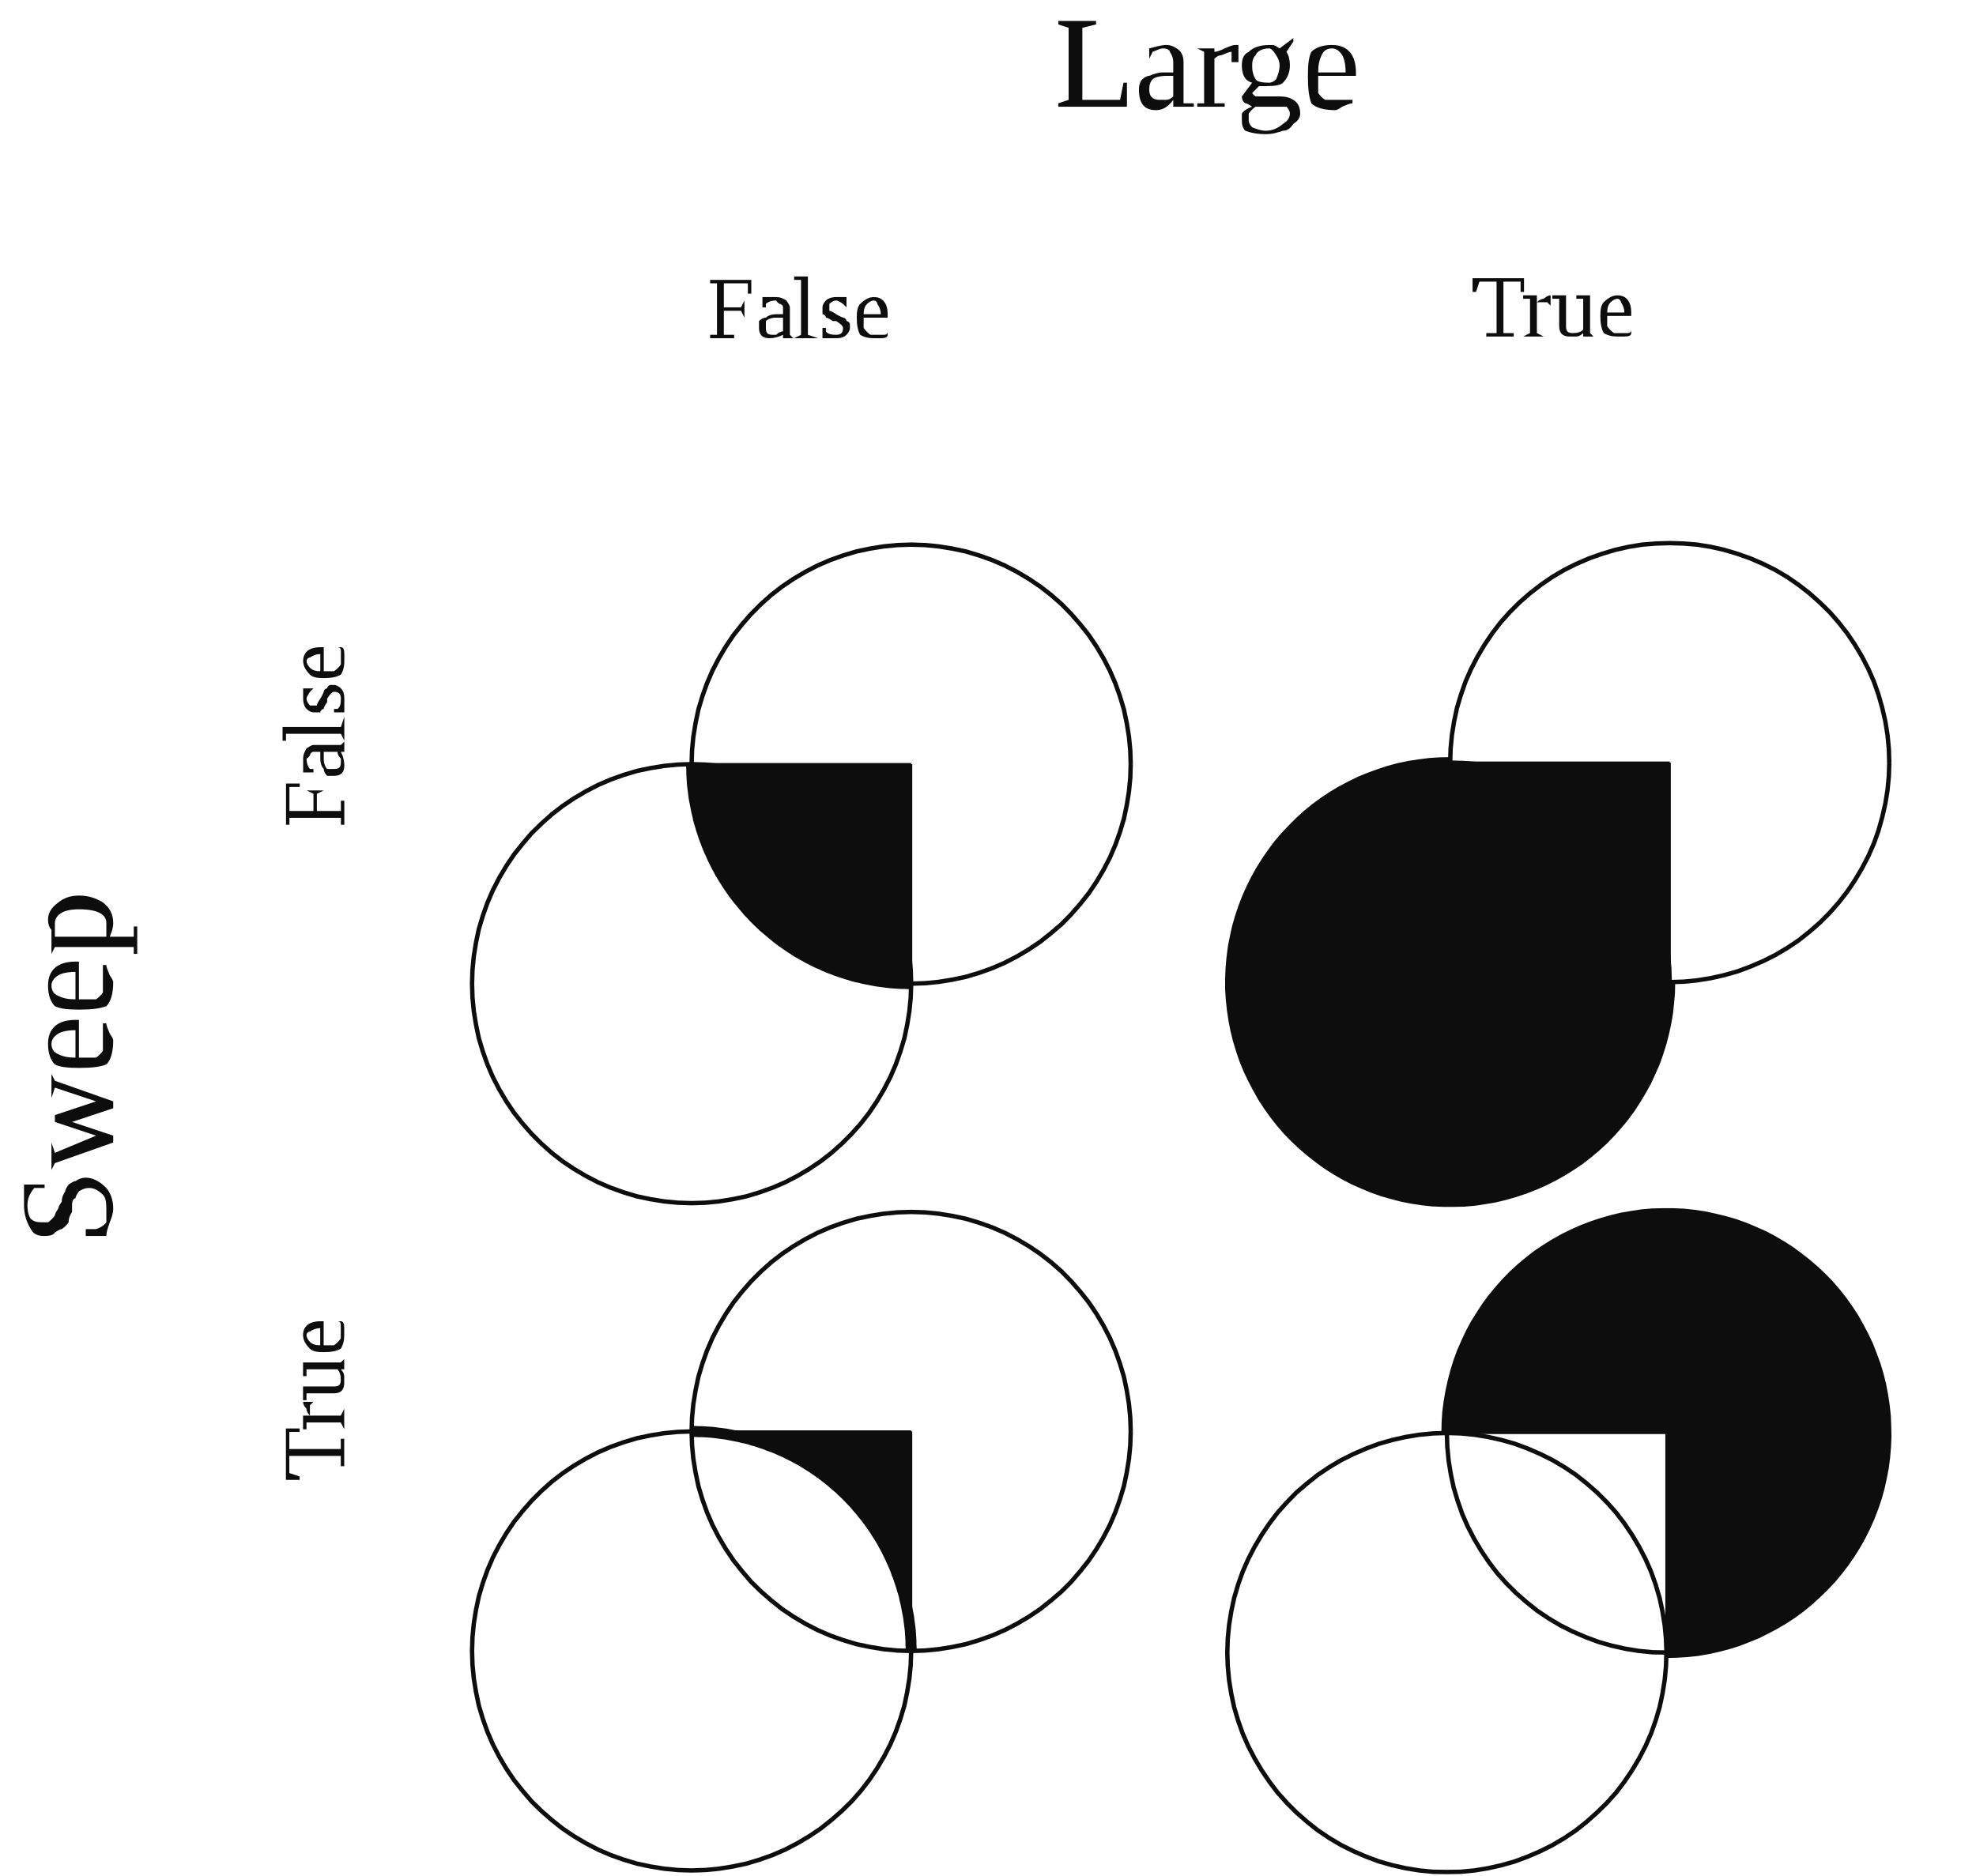
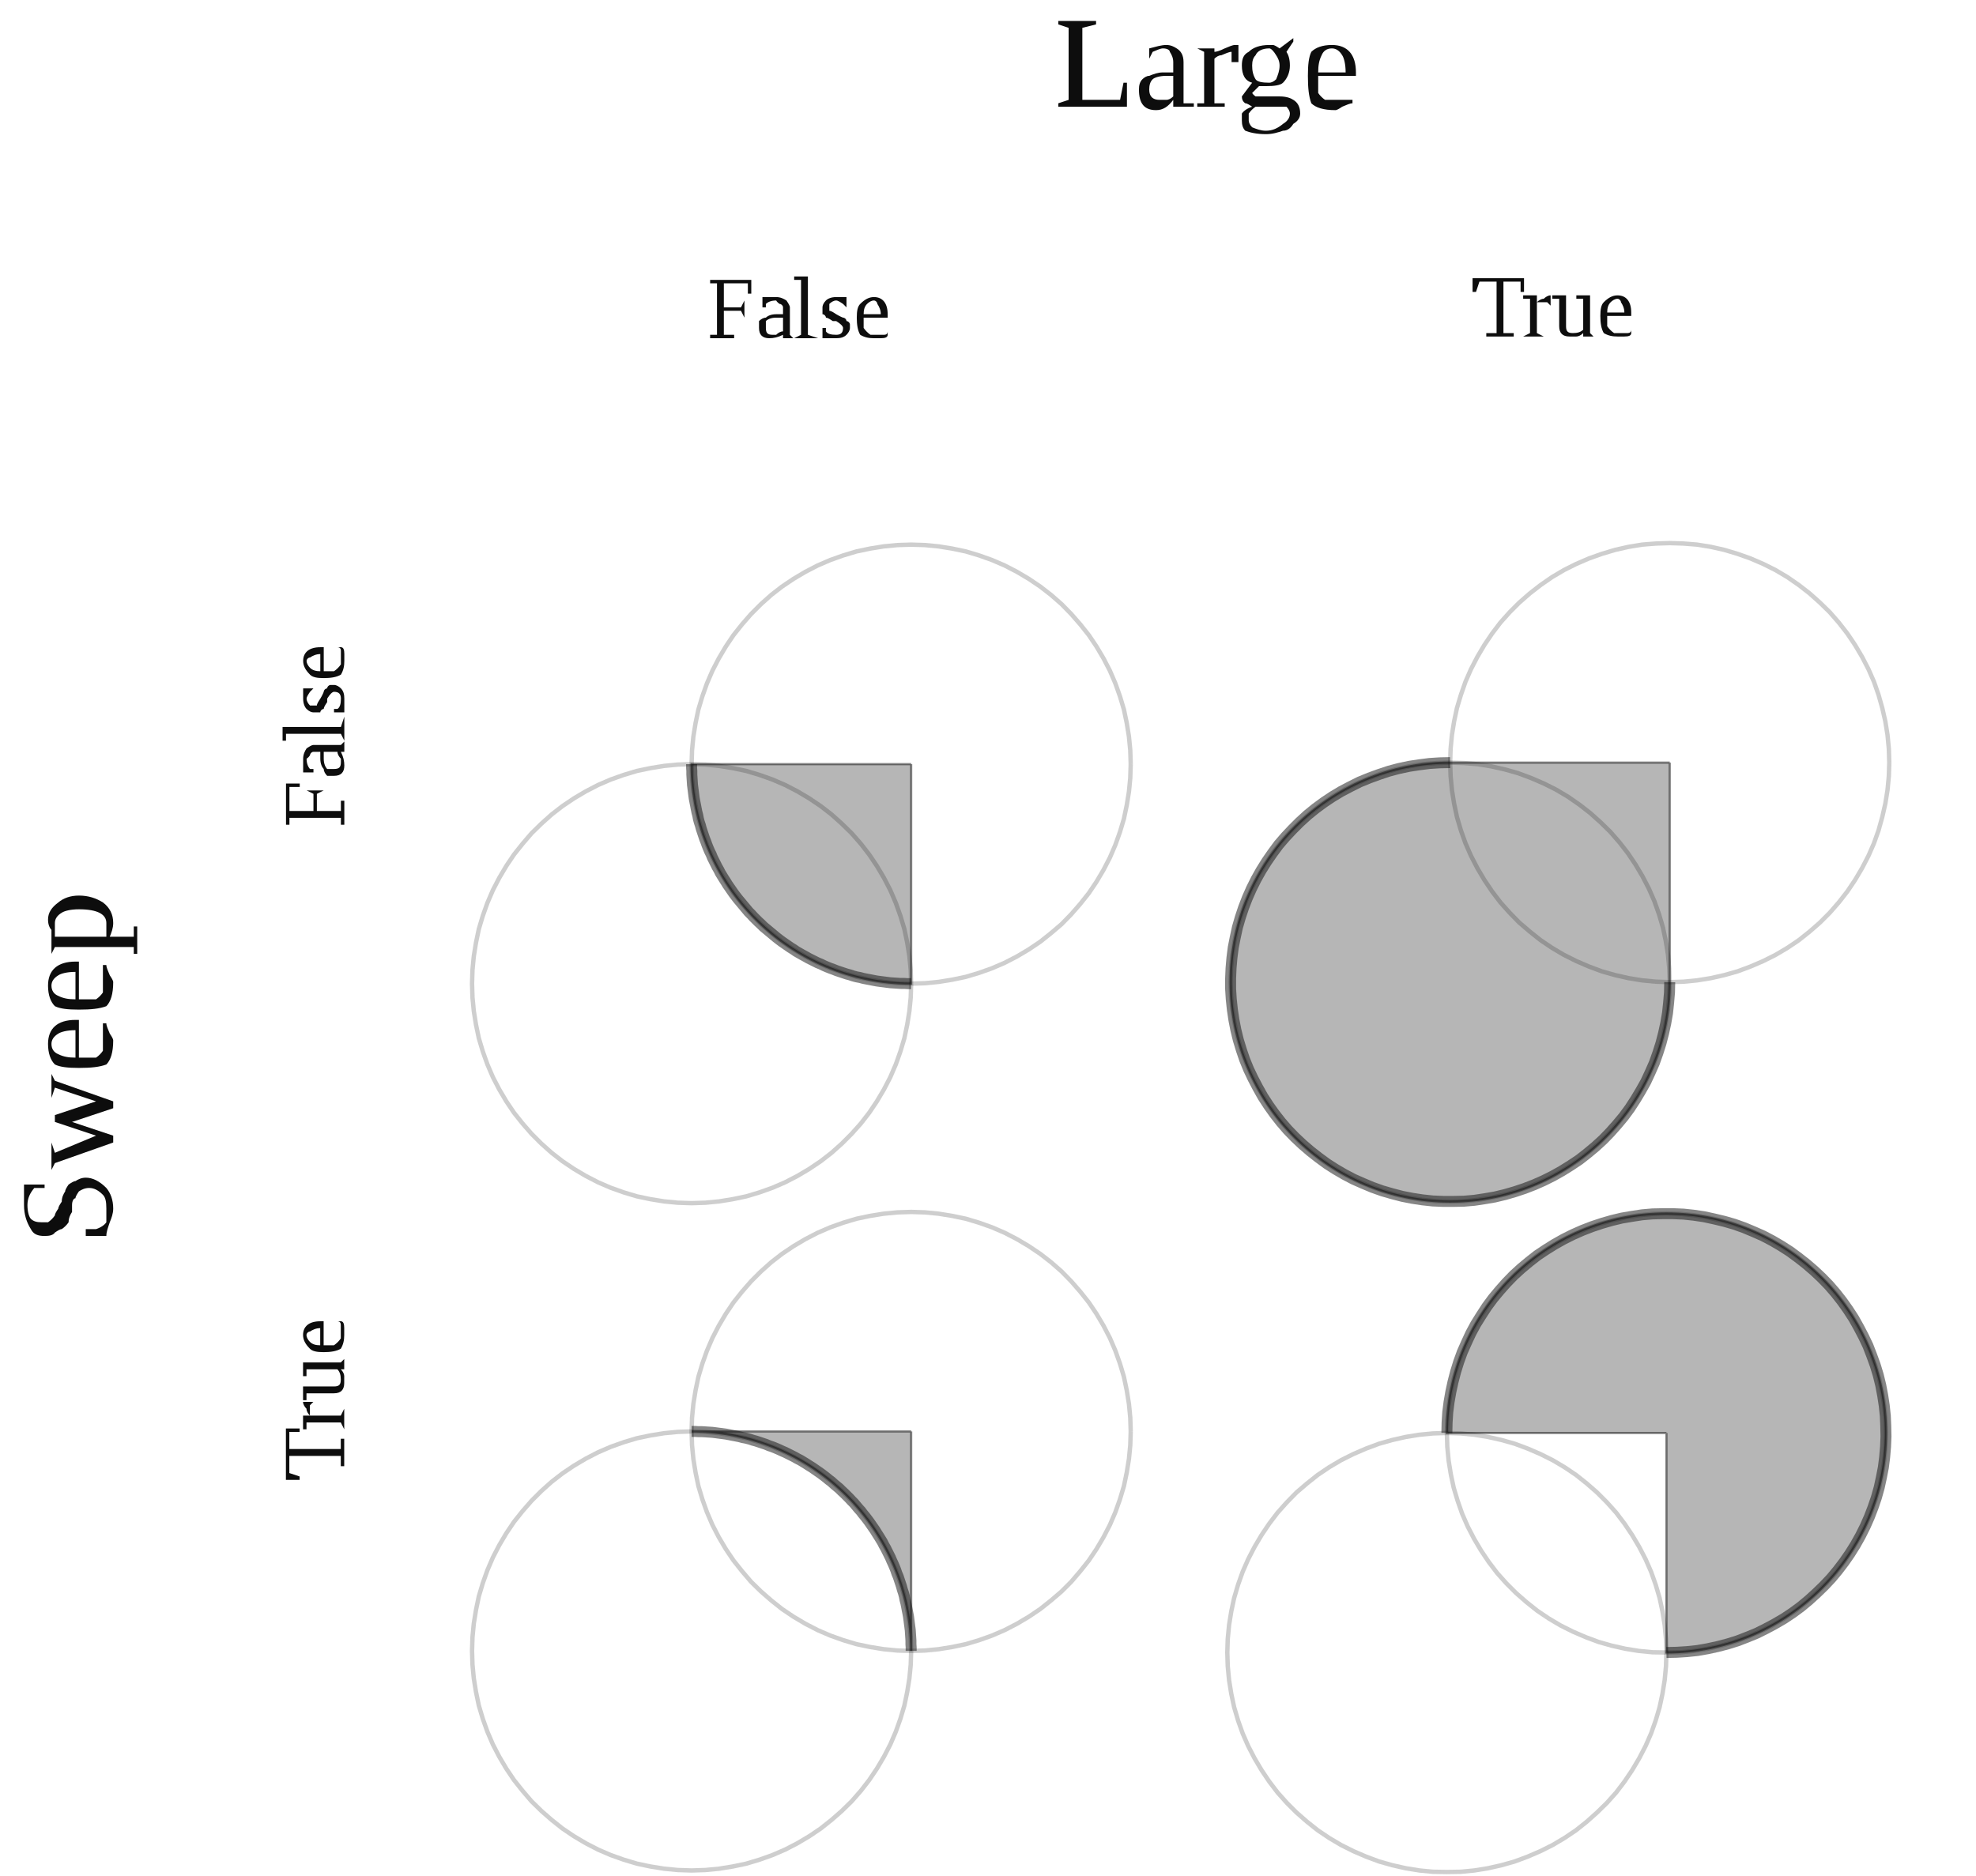
<svg xmlns="http://www.w3.org/2000/svg" height="300" viewBox="0 -4.855 9.0 8.532" width="316">
  <style>svg {
  color-scheme: light dark;
}
{
  .canvas g, .title g, .axisbar g, .ticktext g, .tickglyph g, .ticklines g, .legendContent g text {
    fill: rgb(5%, 5%, 5%);
  }
  .ticklines g, .tickglyph g, .legendBorder g {
    stroke: rgb(5%, 5%, 5%);
  }
  .legendBorder g {
    fill: rgb(94%, 94%, 94%);
  }
}
@media (prefers-color-scheme:dark) {
  .canvas g, .title g, .axisbar g, .ticktext g, .tickglyph g, .ticklines g, .legendContent g text {
    fill: rgb(94%, 94%, 94%);
  }
  .ticklines g, .tickglyph g, .legendBorder g {
    stroke: rgb(94%, 94%, 94%);
  }
  .legendBorder g {
    fill: rgb(5%, 5%, 5%);
  }
}
{
  .chart g {
    stroke: rgba(5%, 5%, 5%, 1.00);
  }
  .chart g text {
    fill: rgba(5%, 5%, 5%, 1.00);
  }
}
@media (prefers-color-scheme:dark) {
  .chart g {
    stroke: rgba(94%, 94%, 94%, 1.00);
  }
  .chart g text {
    fill: rgba(94%, 94%, 94%, 1.00);
  }
}
</style>
  <g class="chart">
-     <g fill="rgb(5%, 5%, 5%)" fill-opacity="(1.0" font-size="0.6" stroke="none" stroke-width="0.0" text-anchor="middle">
+     <g fill="rgb(5%, 5%, 5%)" fill-opacity="1.0" font-size="0.6" stroke="none" stroke-width="0.0" text-anchor="middle">
      <text transform="rotate(-90.0, 0.5, 0)" x="0.5" y="0">Sweep</text>
    </g>
-     <g fill="rgb(5%, 5%, 5%)" fill-opacity="(1.0" font-size="0.4" stroke="none" stroke-width="0.0" text-anchor="middle">
+     <g fill="rgb(5%, 5%, 5%)" fill-opacity="1.0" font-size="0.4" stroke="none" stroke-width="0.0" text-anchor="middle">
      <text transform="rotate(-90.0, 1.57, 1.51)" x="1.57" y="1.51">True</text>
    </g>
-     <g fill="rgb(5%, 5%, 5%)" fill-opacity="(1.0" font-size="0.4" stroke="none" stroke-width="0.0" text-anchor="middle">
+     <g fill="rgb(5%, 5%, 5%)" fill-opacity="1.0" font-size="0.4" stroke="none" stroke-width="0.0" text-anchor="middle">
      <text transform="rotate(-90.0, 1.57, -1.51)" x="1.57" y="-1.51">False</text>
    </g>
-     <g fill="none" stroke="rgb(5%, 5%, 5%)" stroke-opacity="(0.20" stroke-width="0.02">
+     <g fill="none" stroke="rgb(5%, 5%, 5%)" stroke-opacity="0.2" stroke-width="0.02">
      <polyline points="5.15,1.66 5.148,1.597 5.142,1.535 5.132,1.473 5.119,1.411 5.101,1.351 5.08,1.292 5.055,1.234 5.026,1.178 4.994,1.124 4.959,1.072 4.92,1.023 4.879,0.976 4.835,0.931 4.787,0.889 4.738,0.851 4.686,0.816 4.632,0.784 4.576,0.755 4.518,0.73 4.459,0.709 4.399,0.691 4.337,0.678 4.275,0.668 4.213,0.662 4.15,0.66 4.087,0.662 4.025,0.668 3.963,0.678 3.901,0.691 3.841,0.709 3.782,0.73 3.724,0.755 3.668,0.784 3.614,0.816 3.562,0.851 3.513,0.889 3.466,0.931 3.421,0.976 3.38,1.023 3.341,1.072 3.306,1.124 3.274,1.178 3.245,1.234 3.22,1.292 3.199,1.351 3.181,1.411 3.168,1.473 3.158,1.535 3.152,1.597 3.15,1.66 3.152,1.723 3.158,1.785 3.168,1.847 3.181,1.909 3.199,1.969 3.22,2.028 3.245,2.086 3.274,2.142 3.306,2.196 3.341,2.248 3.38,2.297 3.421,2.345 3.466,2.389 3.513,2.43 3.562,2.469 3.614,2.504 3.668,2.536 3.724,2.565 3.782,2.59 3.841,2.611 3.901,2.629 3.963,2.642 4.025,2.652 4.087,2.658 4.15,2.66 4.213,2.658 4.275,2.652 4.337,2.642 4.399,2.629 4.459,2.611 4.518,2.59 4.576,2.565 4.632,2.536 4.686,2.504 4.738,2.469 4.787,2.43 4.835,2.389 4.879,2.345 4.92,2.297 4.959,2.248 4.994,2.196 5.026,2.142 5.055,2.086 5.08,2.028 5.101,1.969 5.119,1.909 5.132,1.847 5.142,1.785 5.148,1.723 5.15,1.66" />
    </g>
-     <g fill="none" stroke="rgb(5%, 5%, 5%)" stroke-opacity="(0.20" stroke-width="0.02">
+     <g fill="none" stroke="rgb(5%, 5%, 5%)" stroke-opacity="0.2" stroke-width="0.02">
      <polyline points="4.15,2.66 4.148,2.597 4.142,2.535 4.132,2.473 4.119,2.411 4.101,2.351 4.08,2.292 4.055,2.234 4.026,2.178 3.994,2.124 3.959,2.072 3.921,2.023 3.879,1.976 3.834,1.931 3.787,1.889 3.738,1.851 3.686,1.816 3.632,1.784 3.576,1.755 3.518,1.73 3.459,1.709 3.399,1.691 3.337,1.678 3.275,1.668 3.213,1.662 3.15,1.66 3.087,1.662 3.025,1.668 2.963,1.678 2.901,1.691 2.841,1.709 2.782,1.73 2.724,1.755 2.668,1.784 2.614,1.816 2.562,1.851 2.513,1.889 2.466,1.931 2.421,1.976 2.38,2.023 2.341,2.072 2.306,2.124 2.274,2.178 2.245,2.234 2.22,2.292 2.199,2.351 2.181,2.411 2.168,2.473 2.158,2.535 2.152,2.597 2.15,2.66 2.152,2.723 2.158,2.785 2.168,2.847 2.181,2.909 2.199,2.969 2.22,3.028 2.245,3.086 2.274,3.142 2.306,3.196 2.341,3.248 2.38,3.297 2.421,3.345 2.466,3.389 2.513,3.43 2.562,3.469 2.614,3.504 2.668,3.536 2.724,3.565 2.782,3.59 2.841,3.611 2.901,3.629 2.963,3.642 3.025,3.652 3.087,3.658 3.15,3.66 3.213,3.658 3.275,3.652 3.337,3.642 3.399,3.629 3.459,3.611 3.518,3.59 3.576,3.565 3.632,3.536 3.686,3.504 3.738,3.469 3.787,3.43 3.834,3.389 3.879,3.345 3.921,3.297 3.959,3.248 3.994,3.196 4.026,3.142 4.055,3.086 4.08,3.028 4.101,2.969 4.119,2.909 4.132,2.847 4.142,2.785 4.148,2.723 4.15,2.66" />
    </g>
-     <g fill="none" stroke="rgb(5%, 5%, 5%)" stroke-opacity="(0.50" stroke-width="0.05">
+     <g fill="none" stroke="rgb(5%, 5%, 5%)" stroke-opacity="0.5" stroke-width="0.05">
      <polyline points="3.15,1.66 3.166,1.66 3.181,1.661 3.197,1.661 3.213,1.662 3.228,1.663 3.244,1.664 3.26,1.666 3.275,1.668 3.291,1.67 3.306,1.672 3.322,1.675 3.337,1.678 3.353,1.681 3.368,1.684 3.383,1.688 3.399,1.691 3.414,1.695 3.429,1.7 3.444,1.704 3.459,1.709 3.474,1.714 3.489,1.719 3.503,1.725 3.518,1.73 3.533,1.736 3.547,1.742 3.562,1.749 3.576,1.755 3.59,1.762 3.604,1.769 3.618,1.776 3.632,1.784 3.646,1.791 3.659,1.799 3.672,1.807 3.686,1.816 3.699,1.824 3.712,1.833 3.725,1.842 3.738,1.851 3.75,1.86 3.763,1.87 3.775,1.88 3.787,1.889 3.799,1.9 3.811,1.91 3.823,1.92 3.834,1.931 3.846,1.942 3.857,1.953 3.868,1.964 3.879,1.976 3.89,1.987 3.9,1.999 3.91,2.011 3.921,2.023 3.93,2.035 3.94,2.047 3.95,2.06 3.959,2.072 3.968,2.085 3.977,2.098 3.986,2.111 3.994,2.124 4.003,2.138 4.011,2.151 4.019,2.164 4.026,2.178 4.034,2.192 4.041,2.206 4.048,2.22 4.055,2.234 4.061,2.248 4.068,2.263 4.074,2.277 4.08,2.292 4.085,2.307 4.091,2.321 4.096,2.336 4.101,2.351 4.106,2.366 4.11,2.381 4.115,2.396 4.119,2.411 4.122,2.427 4.126,2.442 4.129,2.457 4.132,2.473 4.135,2.488 4.138,2.504 4.14,2.519 4.142,2.535 4.144,2.55 4.146,2.566 4.147,2.582 4.148,2.597 4.149,2.613 4.149,2.629 4.15,2.644 4.15,2.66" />
    </g>
-     <g fill="rgb(5%, 5%, 5%)" fill-opacity="(0.30" stroke="rgb(5%, 5%, 5%)" stroke-opacity="(0.50" stroke-width="0.01">
+     <g fill="rgb(5%, 5%, 5%)" fill-opacity="0.3" stroke="rgb(5%, 5%, 5%)" stroke-opacity="0.5" stroke-width="0.01">
      <path d="M 4.15,1.66 L 3.15,1.66 A 1.0 1.0 0 0 1 4.15,2.66 L 4.15,1.66" />
    </g>
-     <g fill="none" stroke="rgb(5%, 5%, 5%)" stroke-opacity="(0.20" stroke-width="0.02">
+     <g fill="none" stroke="rgb(5%, 5%, 5%)" stroke-opacity="0.2" stroke-width="0.02">
      <polyline points="5.15,-1.38 5.148,-1.443 5.142,-1.505 5.132,-1.567 5.119,-1.629 5.101,-1.689 5.08,-1.748 5.055,-1.806 5.026,-1.862 4.994,-1.916 4.959,-1.968 4.92,-2.017 4.879,-2.064 4.835,-2.109 4.787,-2.151 4.738,-2.189 4.686,-2.224 4.632,-2.256 4.576,-2.285 4.518,-2.31 4.459,-2.331 4.399,-2.349 4.337,-2.362 4.275,-2.372 4.213,-2.378 4.15,-2.38 4.087,-2.378 4.025,-2.372 3.963,-2.362 3.901,-2.349 3.841,-2.331 3.782,-2.31 3.724,-2.285 3.668,-2.256 3.614,-2.224 3.562,-2.189 3.513,-2.151 3.466,-2.109 3.421,-2.064 3.38,-2.017 3.341,-1.968 3.306,-1.916 3.274,-1.862 3.245,-1.806 3.22,-1.748 3.199,-1.689 3.181,-1.629 3.168,-1.567 3.158,-1.505 3.152,-1.443 3.15,-1.38 3.152,-1.317 3.158,-1.255 3.168,-1.193 3.181,-1.131 3.199,-1.071 3.22,-1.012 3.245,-0.954 3.274,-0.898 3.306,-0.844 3.341,-0.792 3.38,-0.743 3.421,-0.696 3.466,-0.651 3.513,-0.61 3.562,-0.571 3.614,-0.536 3.668,-0.504 3.724,-0.475 3.782,-0.45 3.841,-0.429 3.901,-0.411 3.963,-0.398 4.025,-0.388 4.087,-0.382 4.15,-0.38 4.213,-0.382 4.275,-0.388 4.337,-0.398 4.399,-0.411 4.459,-0.429 4.518,-0.45 4.576,-0.475 4.632,-0.504 4.686,-0.536 4.738,-0.571 4.787,-0.61 4.835,-0.651 4.879,-0.696 4.92,-0.743 4.959,-0.792 4.994,-0.844 5.026,-0.898 5.055,-0.954 5.08,-1.012 5.101,-1.071 5.119,-1.131 5.132,-1.193 5.142,-1.255 5.148,-1.317 5.15,-1.38" />
    </g>
-     <g fill="none" stroke="rgb(5%, 5%, 5%)" stroke-opacity="(0.20" stroke-width="0.02">
+     <g fill="none" stroke="rgb(5%, 5%, 5%)" stroke-opacity="0.2" stroke-width="0.02">
      <polyline points="4.15,-0.38 4.148,-0.443 4.142,-0.505 4.132,-0.567 4.119,-0.629 4.101,-0.689 4.08,-0.748 4.055,-0.806 4.026,-0.862 3.994,-0.916 3.959,-0.968 3.921,-1.017 3.879,-1.065 3.834,-1.109 3.787,-1.151 3.738,-1.189 3.686,-1.224 3.632,-1.256 3.576,-1.285 3.518,-1.31 3.459,-1.331 3.399,-1.349 3.337,-1.362 3.275,-1.372 3.213,-1.378 3.15,-1.38 3.087,-1.378 3.025,-1.372 2.963,-1.362 2.901,-1.349 2.841,-1.331 2.782,-1.31 2.724,-1.285 2.668,-1.256 2.614,-1.224 2.562,-1.189 2.513,-1.151 2.466,-1.109 2.421,-1.065 2.38,-1.017 2.341,-0.968 2.306,-0.916 2.274,-0.862 2.245,-0.806 2.22,-0.748 2.199,-0.689 2.181,-0.629 2.168,-0.567 2.158,-0.505 2.152,-0.443 2.15,-0.38 2.152,-0.317 2.158,-0.255 2.168,-0.193 2.181,-0.131 2.199,-0.071 2.22,-0.012 2.245,0.046 2.274,0.102 2.306,0.156 2.341,0.208 2.38,0.257 2.421,0.304 2.466,0.349 2.513,0.391 2.562,0.429 2.614,0.464 2.668,0.496 2.724,0.525 2.782,0.55 2.841,0.571 2.901,0.589 2.963,0.602 3.025,0.612 3.087,0.618 3.15,0.62 3.213,0.618 3.275,0.612 3.337,0.602 3.399,0.589 3.459,0.571 3.518,0.55 3.576,0.525 3.632,0.496 3.686,0.464 3.738,0.429 3.787,0.391 3.834,0.349 3.879,0.304 3.921,0.257 3.959,0.208 3.994,0.156 4.026,0.102 4.055,0.046 4.08,-0.012 4.101,-0.071 4.119,-0.131 4.132,-0.193 4.142,-0.255 4.148,-0.317 4.15,-0.38" />
    </g>
-     <g fill="none" stroke="rgb(5%, 5%, 5%)" stroke-opacity="(0.50" stroke-width="0.05">
+     <g fill="none" stroke="rgb(5%, 5%, 5%)" stroke-opacity="0.5" stroke-width="0.05">
      <polyline points="3.15,-1.38 3.15,-1.364 3.151,-1.349 3.151,-1.333 3.152,-1.317 3.153,-1.302 3.154,-1.286 3.156,-1.27 3.158,-1.255 3.16,-1.239 3.162,-1.224 3.165,-1.208 3.168,-1.193 3.171,-1.177 3.174,-1.162 3.178,-1.147 3.181,-1.131 3.185,-1.116 3.19,-1.101 3.194,-1.086 3.199,-1.071 3.204,-1.056 3.209,-1.041 3.215,-1.026 3.22,-1.012 3.226,-0.997 3.232,-0.983 3.239,-0.969 3.245,-0.954 3.252,-0.94 3.259,-0.926 3.266,-0.912 3.274,-0.898 3.281,-0.884 3.289,-0.871 3.297,-0.858 3.306,-0.844 3.314,-0.831 3.323,-0.818 3.332,-0.805 3.341,-0.792 3.35,-0.78 3.36,-0.767 3.37,-0.755 3.38,-0.743 3.39,-0.731 3.4,-0.719 3.41,-0.707 3.421,-0.696 3.432,-0.684 3.443,-0.673 3.454,-0.662 3.466,-0.651 3.477,-0.64 3.489,-0.63 3.501,-0.62 3.513,-0.61 3.525,-0.6 3.537,-0.59 3.55,-0.58 3.562,-0.571 3.575,-0.562 3.588,-0.553 3.601,-0.544 3.614,-0.536 3.627,-0.527 3.641,-0.519 3.655,-0.511 3.668,-0.504 3.682,-0.496 3.696,-0.489 3.71,-0.482 3.724,-0.475 3.739,-0.469 3.753,-0.462 3.767,-0.456 3.782,-0.45 3.796,-0.445 3.811,-0.439 3.826,-0.434 3.841,-0.429 3.856,-0.424 3.871,-0.42 3.886,-0.415 3.901,-0.411 3.917,-0.408 3.932,-0.404 3.947,-0.401 3.963,-0.398 3.978,-0.395 3.994,-0.392 4.009,-0.39 4.025,-0.388 4.04,-0.386 4.056,-0.384 4.072,-0.383 4.087,-0.382 4.103,-0.381 4.119,-0.381 4.134,-0.38 4.15,-0.38" />
    </g>
-     <g fill="rgb(5%, 5%, 5%)" fill-opacity="(0.30" stroke="rgb(5%, 5%, 5%)" stroke-opacity="(0.50" stroke-width="0.01">
+     <g fill="rgb(5%, 5%, 5%)" fill-opacity="0.3" stroke="rgb(5%, 5%, 5%)" stroke-opacity="0.5" stroke-width="0.01">
      <path d="M 4.15,-1.38 L 3.15,-1.38 A 1.0 1.0 0 0 0 4.15,-0.38 L 4.15,-1.38" />
    </g>
-     <g fill="rgb(5%, 5%, 5%)" fill-opacity="(1.0" font-size="0.4" stroke="none" stroke-width="0.0" text-anchor="middle">
+     <g fill="rgb(5%, 5%, 5%)" fill-opacity="1.0" font-size="0.4" stroke="none" stroke-width="0.0" text-anchor="middle">
      <text x="3.64" y="-3.32">False</text>
    </g>
-     <g fill="none" stroke="rgb(5%, 5%, 5%)" stroke-opacity="(0.20" stroke-width="0.02">
+     <g fill="none" stroke="rgb(5%, 5%, 5%)" stroke-opacity="0.2" stroke-width="0.02">
      <polyline points="8.59,1.667 8.588,1.605 8.582,1.542 8.572,1.48 8.559,1.419 8.541,1.358 8.52,1.299 8.495,1.242 8.466,1.186 8.434,1.132 8.399,1.08 8.361,1.03 8.319,0.983 8.274,0.939 8.227,0.897 8.178,0.858 8.126,0.823 8.072,0.791 8.016,0.763 7.958,0.738 7.899,0.716 7.839,0.699 7.777,0.685 7.715,0.675 7.653,0.669 7.59,0.667 7.527,0.669 7.465,0.675 7.403,0.685 7.341,0.699 7.281,0.716 7.222,0.738 7.164,0.763 7.108,0.791 7.054,0.823 7.002,0.858 6.953,0.897 6.905,0.939 6.861,0.983 6.819,1.03 6.781,1.08 6.746,1.132 6.714,1.186 6.685,1.242 6.66,1.299 6.639,1.358 6.621,1.419 6.608,1.48 6.598,1.542 6.592,1.605 6.59,1.667 6.592,1.73 6.598,1.793 6.608,1.855 6.621,1.916 6.639,1.976 6.66,2.036 6.685,2.093 6.714,2.149 6.746,2.203 6.781,2.255 6.819,2.305 6.861,2.352 6.905,2.396 6.953,2.438 7.002,2.477 7.054,2.512 7.108,2.544 7.164,2.572 7.222,2.597 7.281,2.619 7.341,2.636 7.403,2.65 7.465,2.66 7.527,2.666 7.59,2.667 7.653,2.666 7.715,2.66 7.777,2.65 7.839,2.636 7.899,2.619 7.958,2.597 8.016,2.572 8.072,2.544 8.126,2.512 8.178,2.477 8.227,2.438 8.274,2.396 8.319,2.352 8.361,2.305 8.399,2.255 8.434,2.203 8.466,2.149 8.495,2.093 8.52,2.036 8.541,1.976 8.559,1.916 8.572,1.855 8.582,1.793 8.588,1.73 8.59,1.667" />
    </g>
-     <g fill="none" stroke="rgb(5%, 5%, 5%)" stroke-opacity="(0.20" stroke-width="0.02">
+     <g fill="none" stroke="rgb(5%, 5%, 5%)" stroke-opacity="0.2" stroke-width="0.02">
      <polyline points="7.59,2.667 7.588,2.605 7.582,2.542 7.572,2.48 7.559,2.419 7.541,2.358 7.52,2.299 7.495,2.242 7.466,2.186 7.434,2.132 7.399,2.08 7.361,2.03 7.319,1.983 7.274,1.938 7.227,1.897 7.178,1.858 7.126,1.823 7.072,1.791 7.016,1.763 6.958,1.738 6.899,1.716 6.839,1.699 6.777,1.685 6.715,1.675 6.653,1.669 6.59,1.667 6.527,1.669 6.465,1.675 6.403,1.685 6.341,1.699 6.281,1.716 6.222,1.738 6.164,1.763 6.108,1.791 6.054,1.823 6.002,1.858 5.953,1.897 5.905,1.938 5.861,1.983 5.819,2.03 5.781,2.08 5.746,2.132 5.714,2.186 5.685,2.242 5.66,2.299 5.639,2.358 5.621,2.419 5.608,2.48 5.598,2.542 5.592,2.605 5.59,2.667 5.592,2.73 5.598,2.793 5.608,2.855 5.621,2.916 5.639,2.977 5.66,3.036 5.685,3.093 5.714,3.149 5.746,3.203 5.781,3.255 5.819,3.305 5.861,3.352 5.905,3.396 5.953,3.438 6.002,3.477 6.054,3.512 6.108,3.544 6.164,3.572 6.222,3.597 6.281,3.619 6.341,3.636 6.403,3.65 6.465,3.66 6.527,3.666 6.59,3.667 6.653,3.666 6.715,3.66 6.777,3.65 6.839,3.636 6.899,3.619 6.958,3.597 7.016,3.572 7.072,3.544 7.126,3.512 7.178,3.477 7.227,3.438 7.274,3.396 7.319,3.352 7.361,3.305 7.399,3.255 7.434,3.203 7.466,3.149 7.495,3.093 7.52,3.036 7.541,2.977 7.559,2.916 7.572,2.855 7.582,2.793 7.588,2.73 7.59,2.667" />
    </g>
-     <g fill="none" stroke="rgb(5%, 5%, 5%)" stroke-opacity="(0.50" stroke-width="0.05">
+     <g fill="none" stroke="rgb(5%, 5%, 5%)" stroke-opacity="0.5" stroke-width="0.05">
      <polyline points="6.59,1.667 6.591,1.62 6.594,1.573 6.6,1.526 6.608,1.48 6.618,1.434 6.63,1.388 6.644,1.343 6.66,1.299 6.679,1.256 6.699,1.213 6.721,1.172 6.746,1.132 6.772,1.092 6.8,1.054 6.83,1.018 6.861,0.983 6.894,0.949 6.929,0.917 6.965,0.887 7.002,0.858 7.041,0.832 7.081,0.807 7.122,0.784 7.164,0.763 7.207,0.744 7.251,0.727 7.296,0.712 7.341,0.699 7.387,0.688 7.434,0.68 7.48,0.673 7.527,0.669 7.574,0.668 7.621,0.668 7.668,0.67 7.715,0.675 7.762,0.682 7.808,0.692 7.854,0.703 7.899,0.716 7.944,0.732 7.987,0.75 8.03,0.769 8.072,0.791 8.113,0.815 8.152,0.84 8.19,0.868 8.227,0.897 8.263,0.928 8.297,0.96 8.33,0.994 8.361,1.03 8.39,1.067 8.417,1.105 8.443,1.145 8.466,1.186 8.488,1.228 8.508,1.27 8.525,1.314 8.541,1.358 8.555,1.404 8.566,1.449 8.575,1.496 8.582,1.542 8.587,1.589 8.589,1.636 8.59,1.683 8.588,1.73 8.584,1.777 8.578,1.824 8.569,1.87 8.559,1.916 8.546,1.962 8.531,2.006 8.514,2.05 8.495,2.093 8.474,2.135 8.451,2.176 8.426,2.216 8.399,2.255 8.37,2.293 8.34,2.329 8.308,2.363 8.274,2.396 8.239,2.428 8.203,2.458 8.165,2.486 8.126,2.512 8.085,2.536 8.044,2.558 8.002,2.579 7.958,2.597 7.914,2.614 7.869,2.628 7.823,2.64 7.777,2.65 7.731,2.658 7.684,2.663 7.637,2.666 7.59,2.667" />
    </g>
-     <g fill="rgb(5%, 5%, 5%)" fill-opacity="(0.30" stroke="rgb(5%, 5%, 5%)" stroke-opacity="(0.50" stroke-width="0.01">
+     <g fill="rgb(5%, 5%, 5%)" fill-opacity="0.3" stroke="rgb(5%, 5%, 5%)" stroke-opacity="0.5" stroke-width="0.01">
      <path d="M 7.59,1.667 L 6.59,1.667 A 1.0 1.0 0 1 1 7.59,2.667 L 7.59,1.667" />
    </g>
-     <g fill="none" stroke="rgb(5%, 5%, 5%)" stroke-opacity="(0.20" stroke-width="0.02">
+     <g fill="none" stroke="rgb(5%, 5%, 5%)" stroke-opacity="0.2" stroke-width="0.02">
      <polyline points="8.605,-1.387 8.603,-1.45 8.597,-1.513 8.587,-1.575 8.573,-1.636 8.556,-1.696 8.535,-1.756 8.51,-1.813 8.481,-1.869 8.449,-1.923 8.414,-1.975 8.375,-2.025 8.334,-2.072 8.289,-2.116 8.242,-2.158 8.193,-2.196 8.141,-2.232 8.087,-2.264 8.031,-2.292 7.973,-2.317 7.914,-2.338 7.854,-2.356 7.792,-2.37 7.73,-2.38 7.668,-2.385 7.605,-2.387 7.542,-2.385 7.479,-2.38 7.418,-2.37 7.356,-2.356 7.296,-2.338 7.237,-2.317 7.179,-2.292 7.123,-2.264 7.069,-2.232 7.017,-2.196 6.968,-2.158 6.92,-2.116 6.876,-2.072 6.834,-2.025 6.796,-1.975 6.761,-1.923 6.729,-1.869 6.7,-1.813 6.675,-1.756 6.654,-1.696 6.636,-1.636 6.623,-1.575 6.613,-1.513 6.607,-1.45 6.605,-1.387 6.607,-1.325 6.613,-1.262 6.623,-1.2 6.636,-1.139 6.654,-1.078 6.675,-1.019 6.7,-0.962 6.729,-0.906 6.761,-0.852 6.796,-0.8 6.834,-0.75 6.876,-0.703 6.92,-0.658 6.968,-0.617 7.017,-0.578 7.069,-0.543 7.123,-0.511 7.179,-0.483 7.237,-0.458 7.296,-0.436 7.356,-0.419 7.418,-0.405 7.479,-0.395 7.542,-0.389 7.605,-0.387 7.668,-0.389 7.73,-0.395 7.792,-0.405 7.854,-0.419 7.914,-0.436 7.973,-0.458 8.031,-0.483 8.087,-0.511 8.141,-0.543 8.193,-0.578 8.242,-0.617 8.289,-0.658 8.334,-0.703 8.375,-0.75 8.414,-0.8 8.449,-0.852 8.481,-0.906 8.51,-0.962 8.535,-1.019 8.556,-1.078 8.573,-1.139 8.587,-1.2 8.597,-1.262 8.603,-1.325 8.605,-1.387" />
    </g>
-     <g fill="none" stroke="rgb(5%, 5%, 5%)" stroke-opacity="(0.20" stroke-width="0.02">
+     <g fill="none" stroke="rgb(5%, 5%, 5%)" stroke-opacity="0.2" stroke-width="0.02">
      <polyline points="7.605,-0.387 7.603,-0.45 7.597,-0.513 7.587,-0.575 7.574,-0.636 7.556,-0.697 7.535,-0.756 7.51,-0.813 7.481,-0.869 7.449,-0.923 7.414,-0.975 7.375,-1.025 7.334,-1.072 7.289,-1.116 7.242,-1.158 7.193,-1.196 7.141,-1.232 7.087,-1.264 7.031,-1.292 6.973,-1.317 6.914,-1.339 6.854,-1.356 6.792,-1.37 6.73,-1.38 6.668,-1.385 6.605,-1.387 6.542,-1.385 6.479,-1.38 6.418,-1.37 6.356,-1.356 6.296,-1.339 6.237,-1.317 6.179,-1.292 6.123,-1.264 6.069,-1.232 6.017,-1.196 5.968,-1.158 5.92,-1.116 5.876,-1.072 5.834,-1.025 5.796,-0.975 5.761,-0.923 5.729,-0.869 5.7,-0.813 5.675,-0.756 5.654,-0.697 5.636,-0.636 5.623,-0.575 5.613,-0.513 5.607,-0.45 5.605,-0.387 5.607,-0.325 5.613,-0.262 5.623,-0.2 5.636,-0.139 5.654,-0.078 5.675,-0.019 5.7,0.038 5.729,0.094 5.761,0.148 5.796,0.2 5.834,0.25 5.876,0.297 5.92,0.342 5.968,0.383 6.017,0.422 6.069,0.457 6.123,0.489 6.179,0.517 6.237,0.542 6.296,0.564 6.356,0.581 6.418,0.595 6.479,0.605 6.542,0.611 6.605,0.613 6.668,0.611 6.73,0.605 6.792,0.595 6.854,0.581 6.914,0.564 6.973,0.542 7.031,0.517 7.087,0.489 7.141,0.457 7.193,0.422 7.242,0.383 7.289,0.342 7.334,0.297 7.375,0.25 7.414,0.2 7.449,0.148 7.481,0.094 7.51,0.038 7.535,-0.019 7.556,-0.078 7.574,-0.139 7.587,-0.2 7.597,-0.262 7.603,-0.325 7.605,-0.387" />
    </g>
-     <g fill="none" stroke="rgb(5%, 5%, 5%)" stroke-opacity="(0.50" stroke-width="0.05">
+     <g fill="none" stroke="rgb(5%, 5%, 5%)" stroke-opacity="0.5" stroke-width="0.05">
      <polyline points="6.605,-1.387 6.558,-1.386 6.511,-1.383 6.464,-1.377 6.418,-1.37 6.371,-1.36 6.326,-1.348 6.281,-1.333 6.237,-1.317 6.193,-1.299 6.151,-1.278 6.109,-1.256 6.069,-1.232 6.03,-1.206 5.992,-1.178 5.955,-1.148 5.92,-1.116 5.887,-1.083 5.855,-1.049 5.824,-1.013 5.796,-0.975 5.769,-0.936 5.744,-0.896 5.721,-0.855 5.7,-0.813 5.681,-0.77 5.664,-0.726 5.649,-0.681 5.636,-0.636 5.626,-0.59 5.617,-0.544 5.611,-0.497 5.607,-0.45 5.605,-0.403 5.605,-0.356 5.608,-0.309 5.613,-0.262 5.62,-0.215 5.629,-0.169 5.64,-0.124 5.654,-0.078 5.669,-0.034 5.687,0.01 5.707,0.052 5.729,0.094 5.752,0.135 5.778,0.175 5.805,0.213 5.834,0.25 5.865,0.286 5.898,0.32 5.932,0.352 5.968,0.383 6.005,0.412 6.043,0.44 6.082,0.465 6.123,0.489 6.165,0.511 6.208,0.53 6.251,0.548 6.296,0.564 6.341,0.577 6.387,0.589 6.433,0.598 6.479,0.605 6.526,0.61 6.574,0.612 6.621,0.612 6.668,0.611 6.715,0.607 6.761,0.6 6.808,0.592 6.854,0.581 6.899,0.568 6.944,0.553 6.988,0.536 7.031,0.517 7.073,0.496 7.114,0.473 7.154,0.448 7.193,0.422 7.23,0.393 7.266,0.363 7.301,0.331 7.334,0.297 7.365,0.262 7.395,0.226 7.423,0.188 7.449,0.148 7.473,0.108 7.496,0.067 7.516,0.024 7.535,-0.019 7.551,-0.064 7.565,-0.108 7.577,-0.154 7.587,-0.2 7.595,-0.246 7.6,-0.293 7.604,-0.34 7.605,-0.387" />
    </g>
-     <g fill="rgb(5%, 5%, 5%)" fill-opacity="(0.30" stroke="rgb(5%, 5%, 5%)" stroke-opacity="(0.50" stroke-width="0.01">
+     <g fill="rgb(5%, 5%, 5%)" fill-opacity="0.3" stroke="rgb(5%, 5%, 5%)" stroke-opacity="0.5" stroke-width="0.01">
      <path d="M 7.605,-1.387 L 6.605,-1.387 A 1.0 1.0 0 1 0 7.605,-0.387 L 7.605,-1.387" />
    </g>
-     <g fill="rgb(5%, 5%, 5%)" fill-opacity="(1.0" font-size="0.4" stroke="none" stroke-width="0.0" text-anchor="middle">
+     <g fill="rgb(5%, 5%, 5%)" fill-opacity="1.0" font-size="0.4" stroke="none" stroke-width="0.0" text-anchor="middle">
      <text x="7.08" y="-3.327">True</text>
    </g>
-     <g fill="rgb(5%, 5%, 5%)" fill-opacity="(1.0" font-size="0.6" stroke="none" stroke-width="0.0" text-anchor="middle">
+     <g fill="rgb(5%, 5%, 5%)" fill-opacity="1.0" font-size="0.6" stroke="none" stroke-width="0.0" text-anchor="middle">
      <text x="5.5" y="-4.375">Large</text>
    </g>
  </g>
  <g class="hud" />
</svg>
